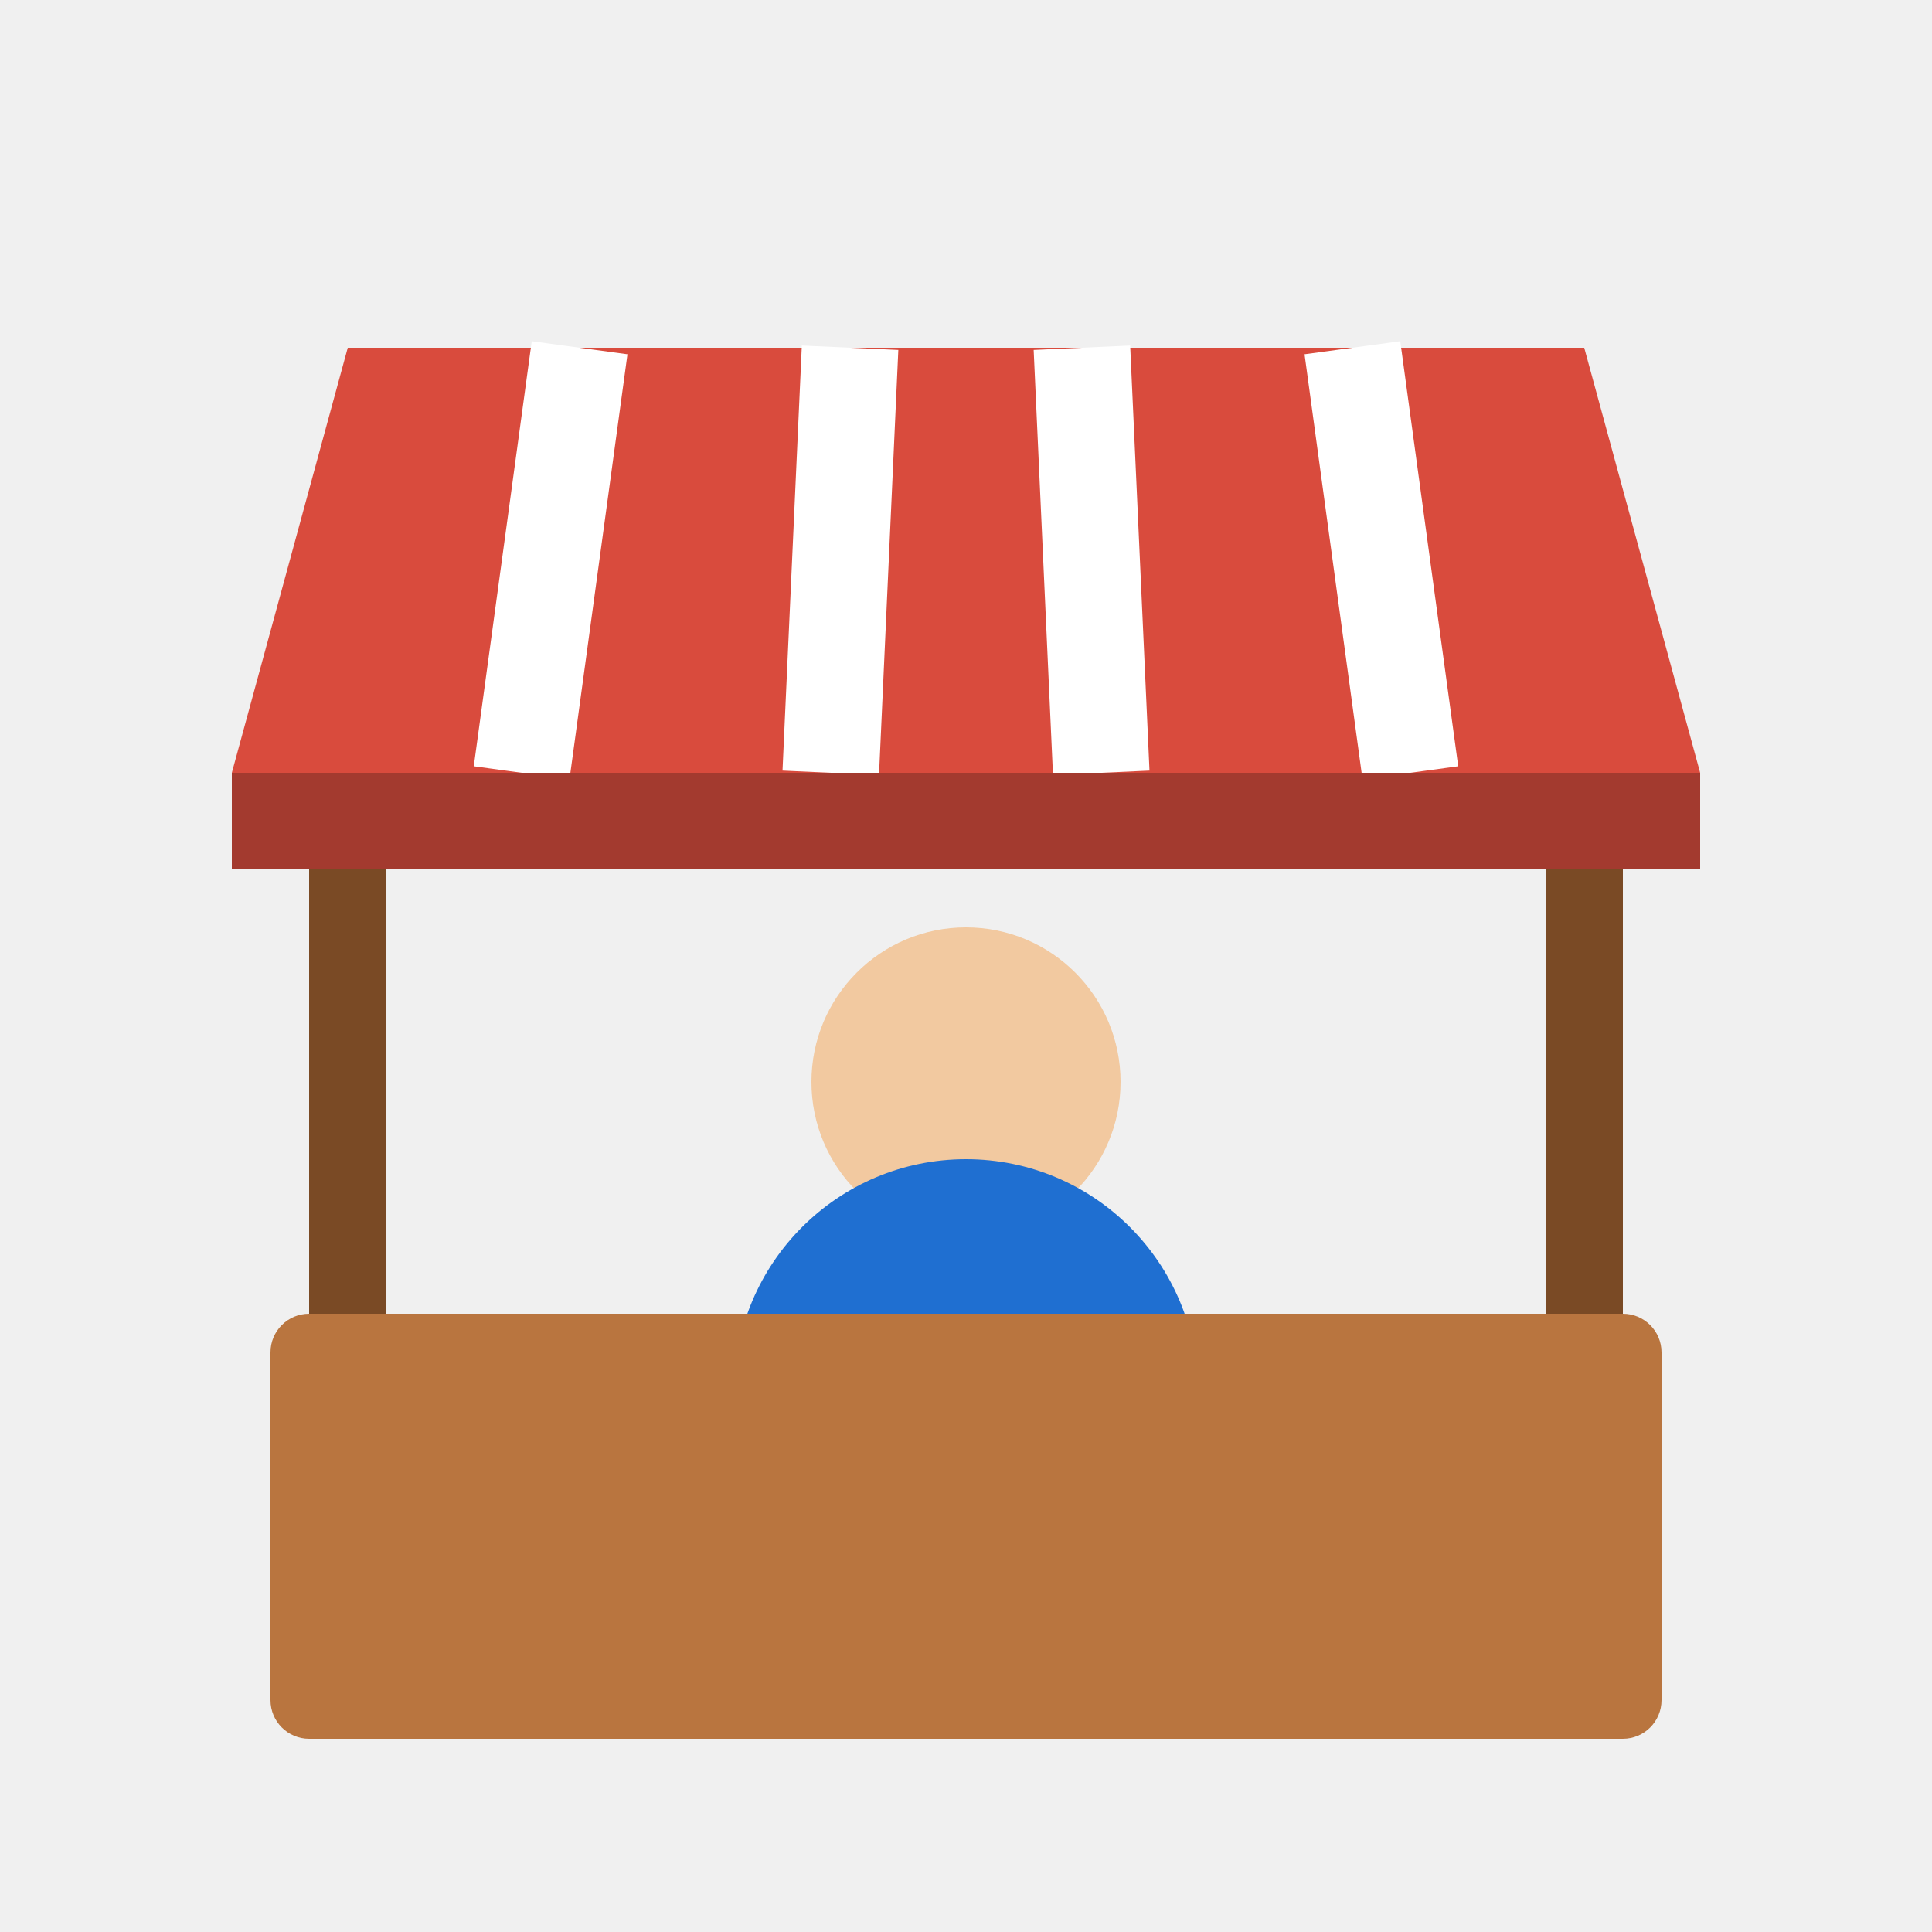
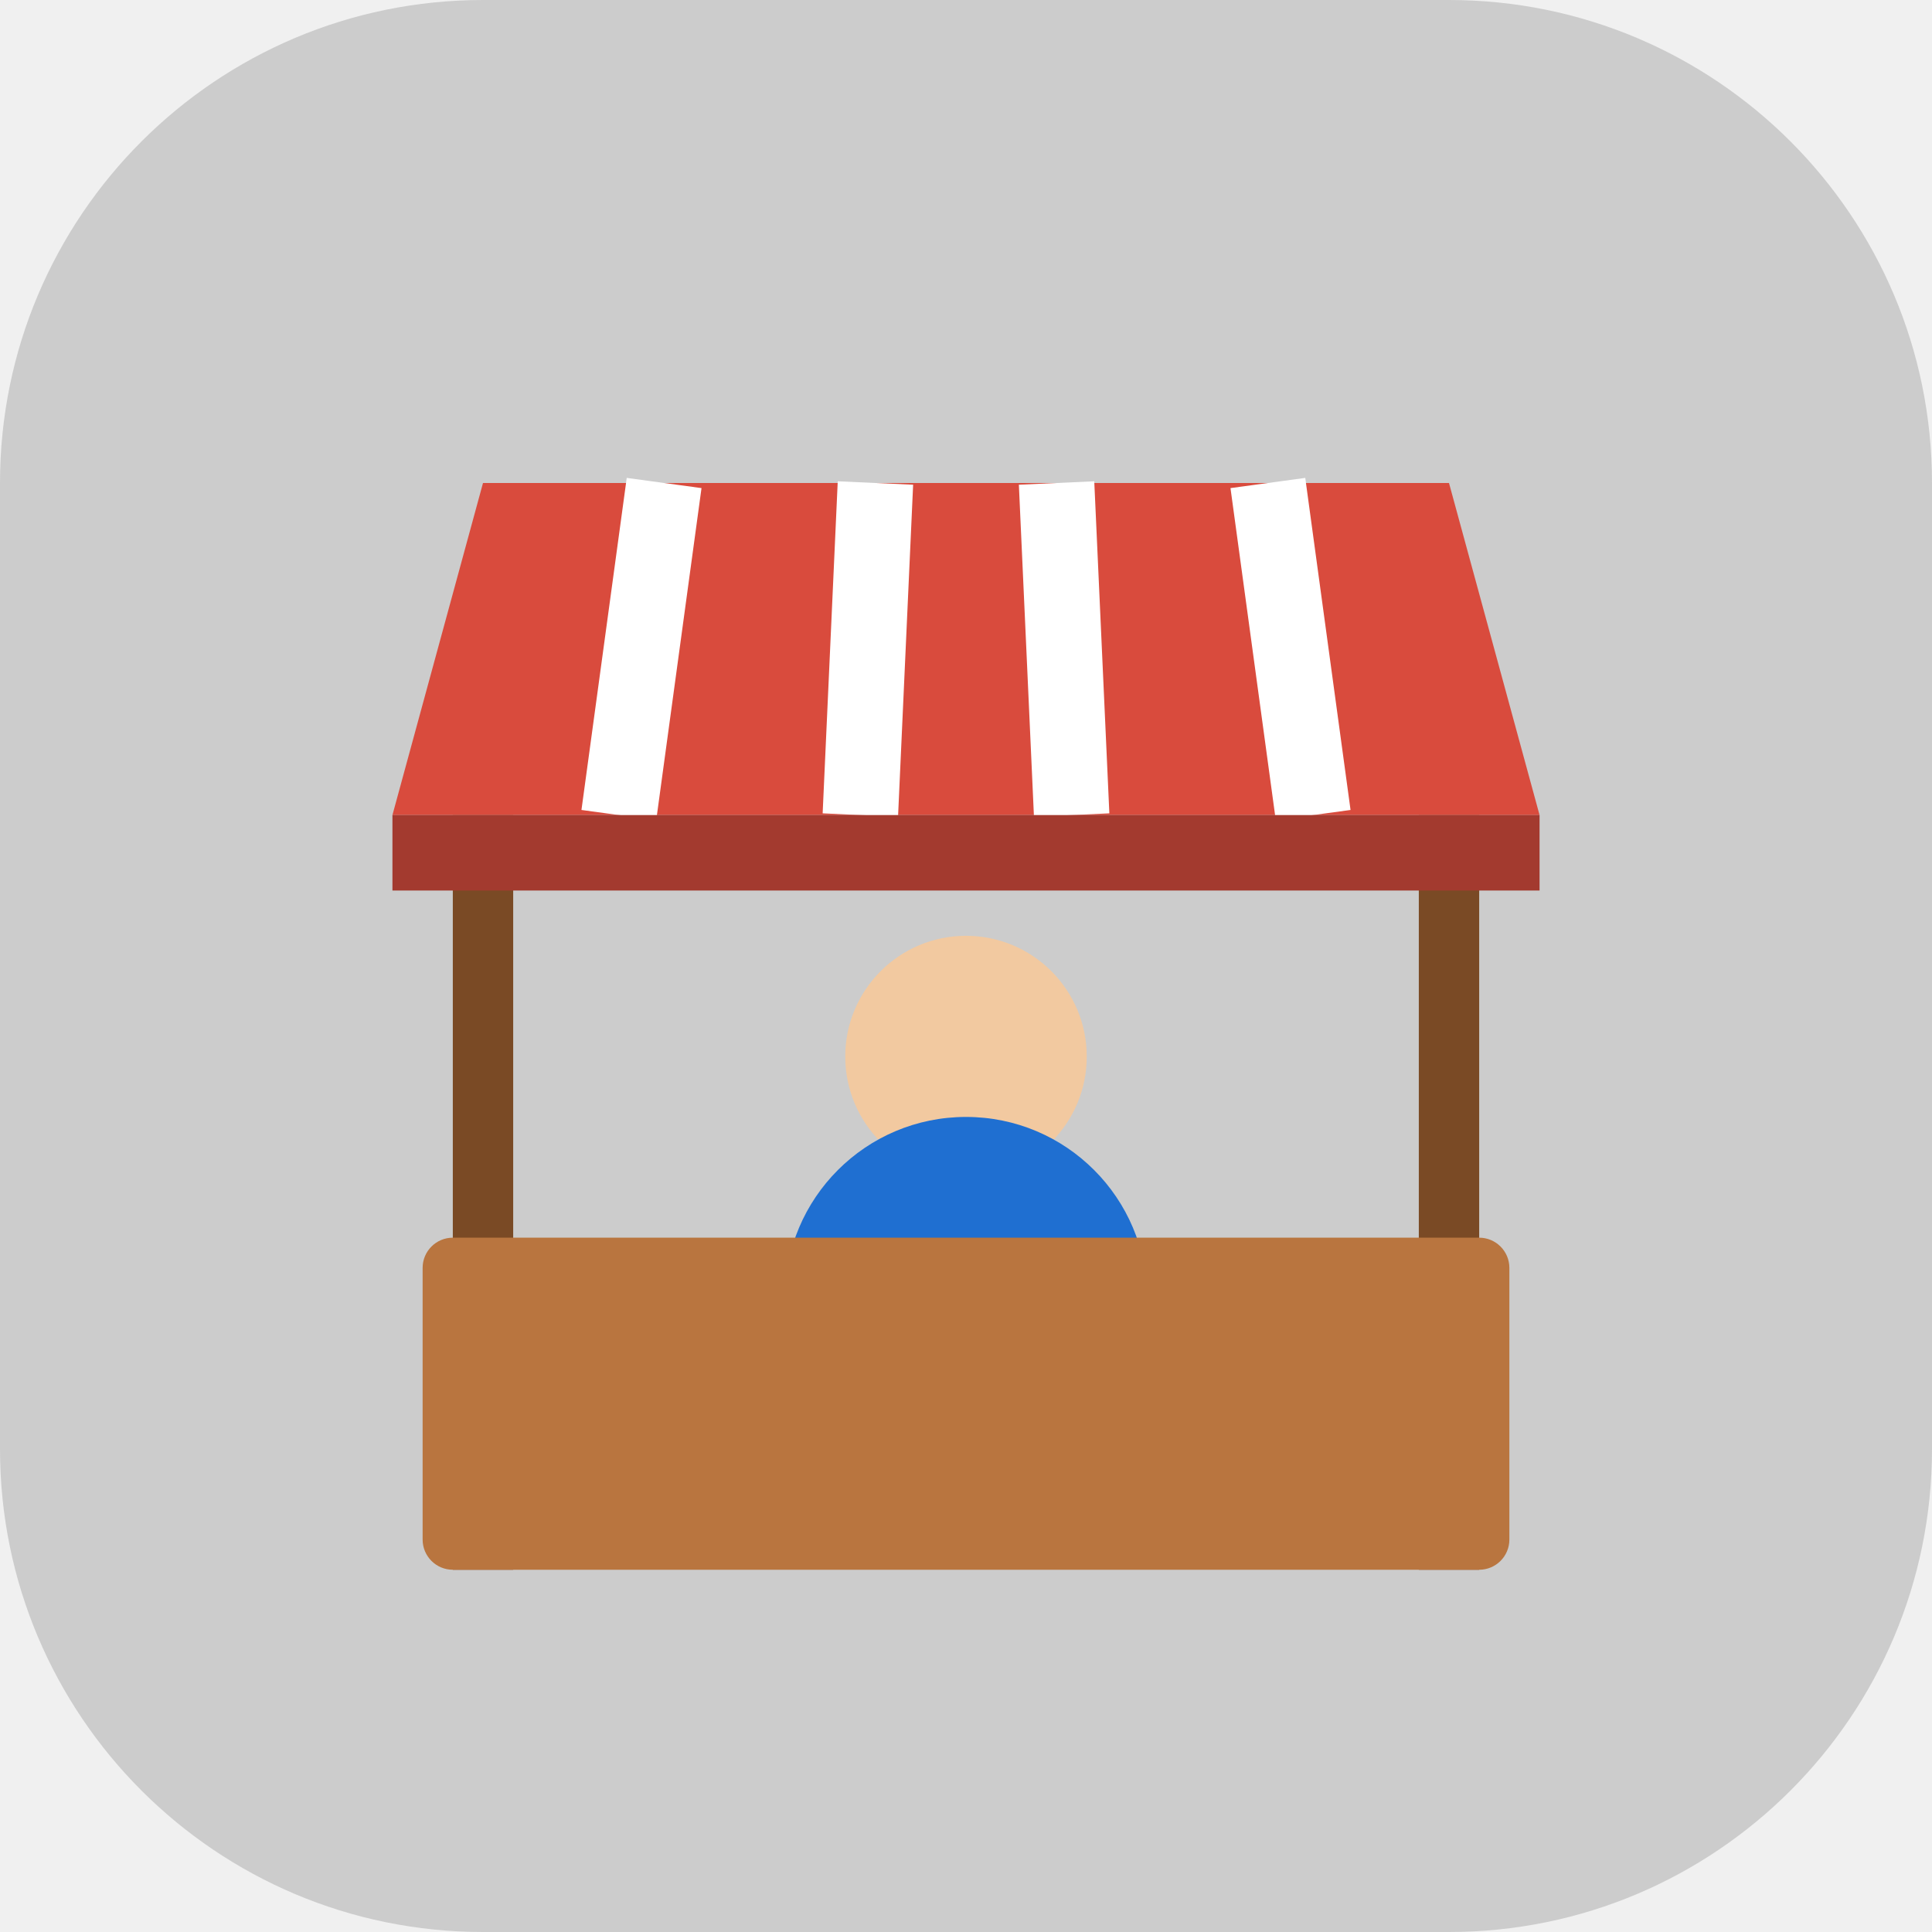
- <svg xmlns="http://www.w3.org/2000/svg" viewBox="0 0 100 100">
-   <rect x="16" y="40" width="4" height="50" fill="#7A4A25" />
-   <rect x="80" y="40" width="4" height="50" fill="#7A4A25" />
-   <circle cx="50" cy="56" r="8" fill="#F2C9A0" />
-   <path d="M38 72a12 12 0 0 1 24 0z" fill="#1F6FD1" />
-   <rect x="14" y="68" width="72" height="22" rx="2" fill="#B9753F" />
-   <path d="M12 40h76l-6-22H18z" fill="#D94B3D" />
-   <path d="M30 18l-3 22M44 18l-1 22M56 18l1 22M70 18l3 22" stroke="#fff" stroke-width="5" />
-   <path d="M12 40h76v5H12z" fill="#A33A2F" />
+ <svg xmlns="http://www.w3.org/2000/svg" viewBox="0 0 64 64">
+   <rect width="64" height="64" rx="16" fill="#CCCCCC" />
+   <g transform="translate(7 7) scale(.5)">
+     <rect x="16" y="40" width="4" height="50" fill="#7A4A25" />
+     <rect x="80" y="40" width="4" height="50" fill="#7A4A25" />
+     <circle cx="50" cy="56" r="8" fill="#F2C9A0" />
+     <path d="M38 72a12 12 0 0 1 24 0z" fill="#1F6FD1" />
+     <rect x="14" y="68" width="72" height="22" rx="2" fill="#B9753F" />
+     <path d="M12 40h76l-6-22H18z" fill="#D94B3D" />
+     <path d="M30 18l-3 22M44 18l-1 22M56 18l1 22M70 18l3 22" stroke="#fff" stroke-width="5" />
+     <path d="M12 40h76v5H12z" fill="#A33A2F" />
+   </g>
</svg>
